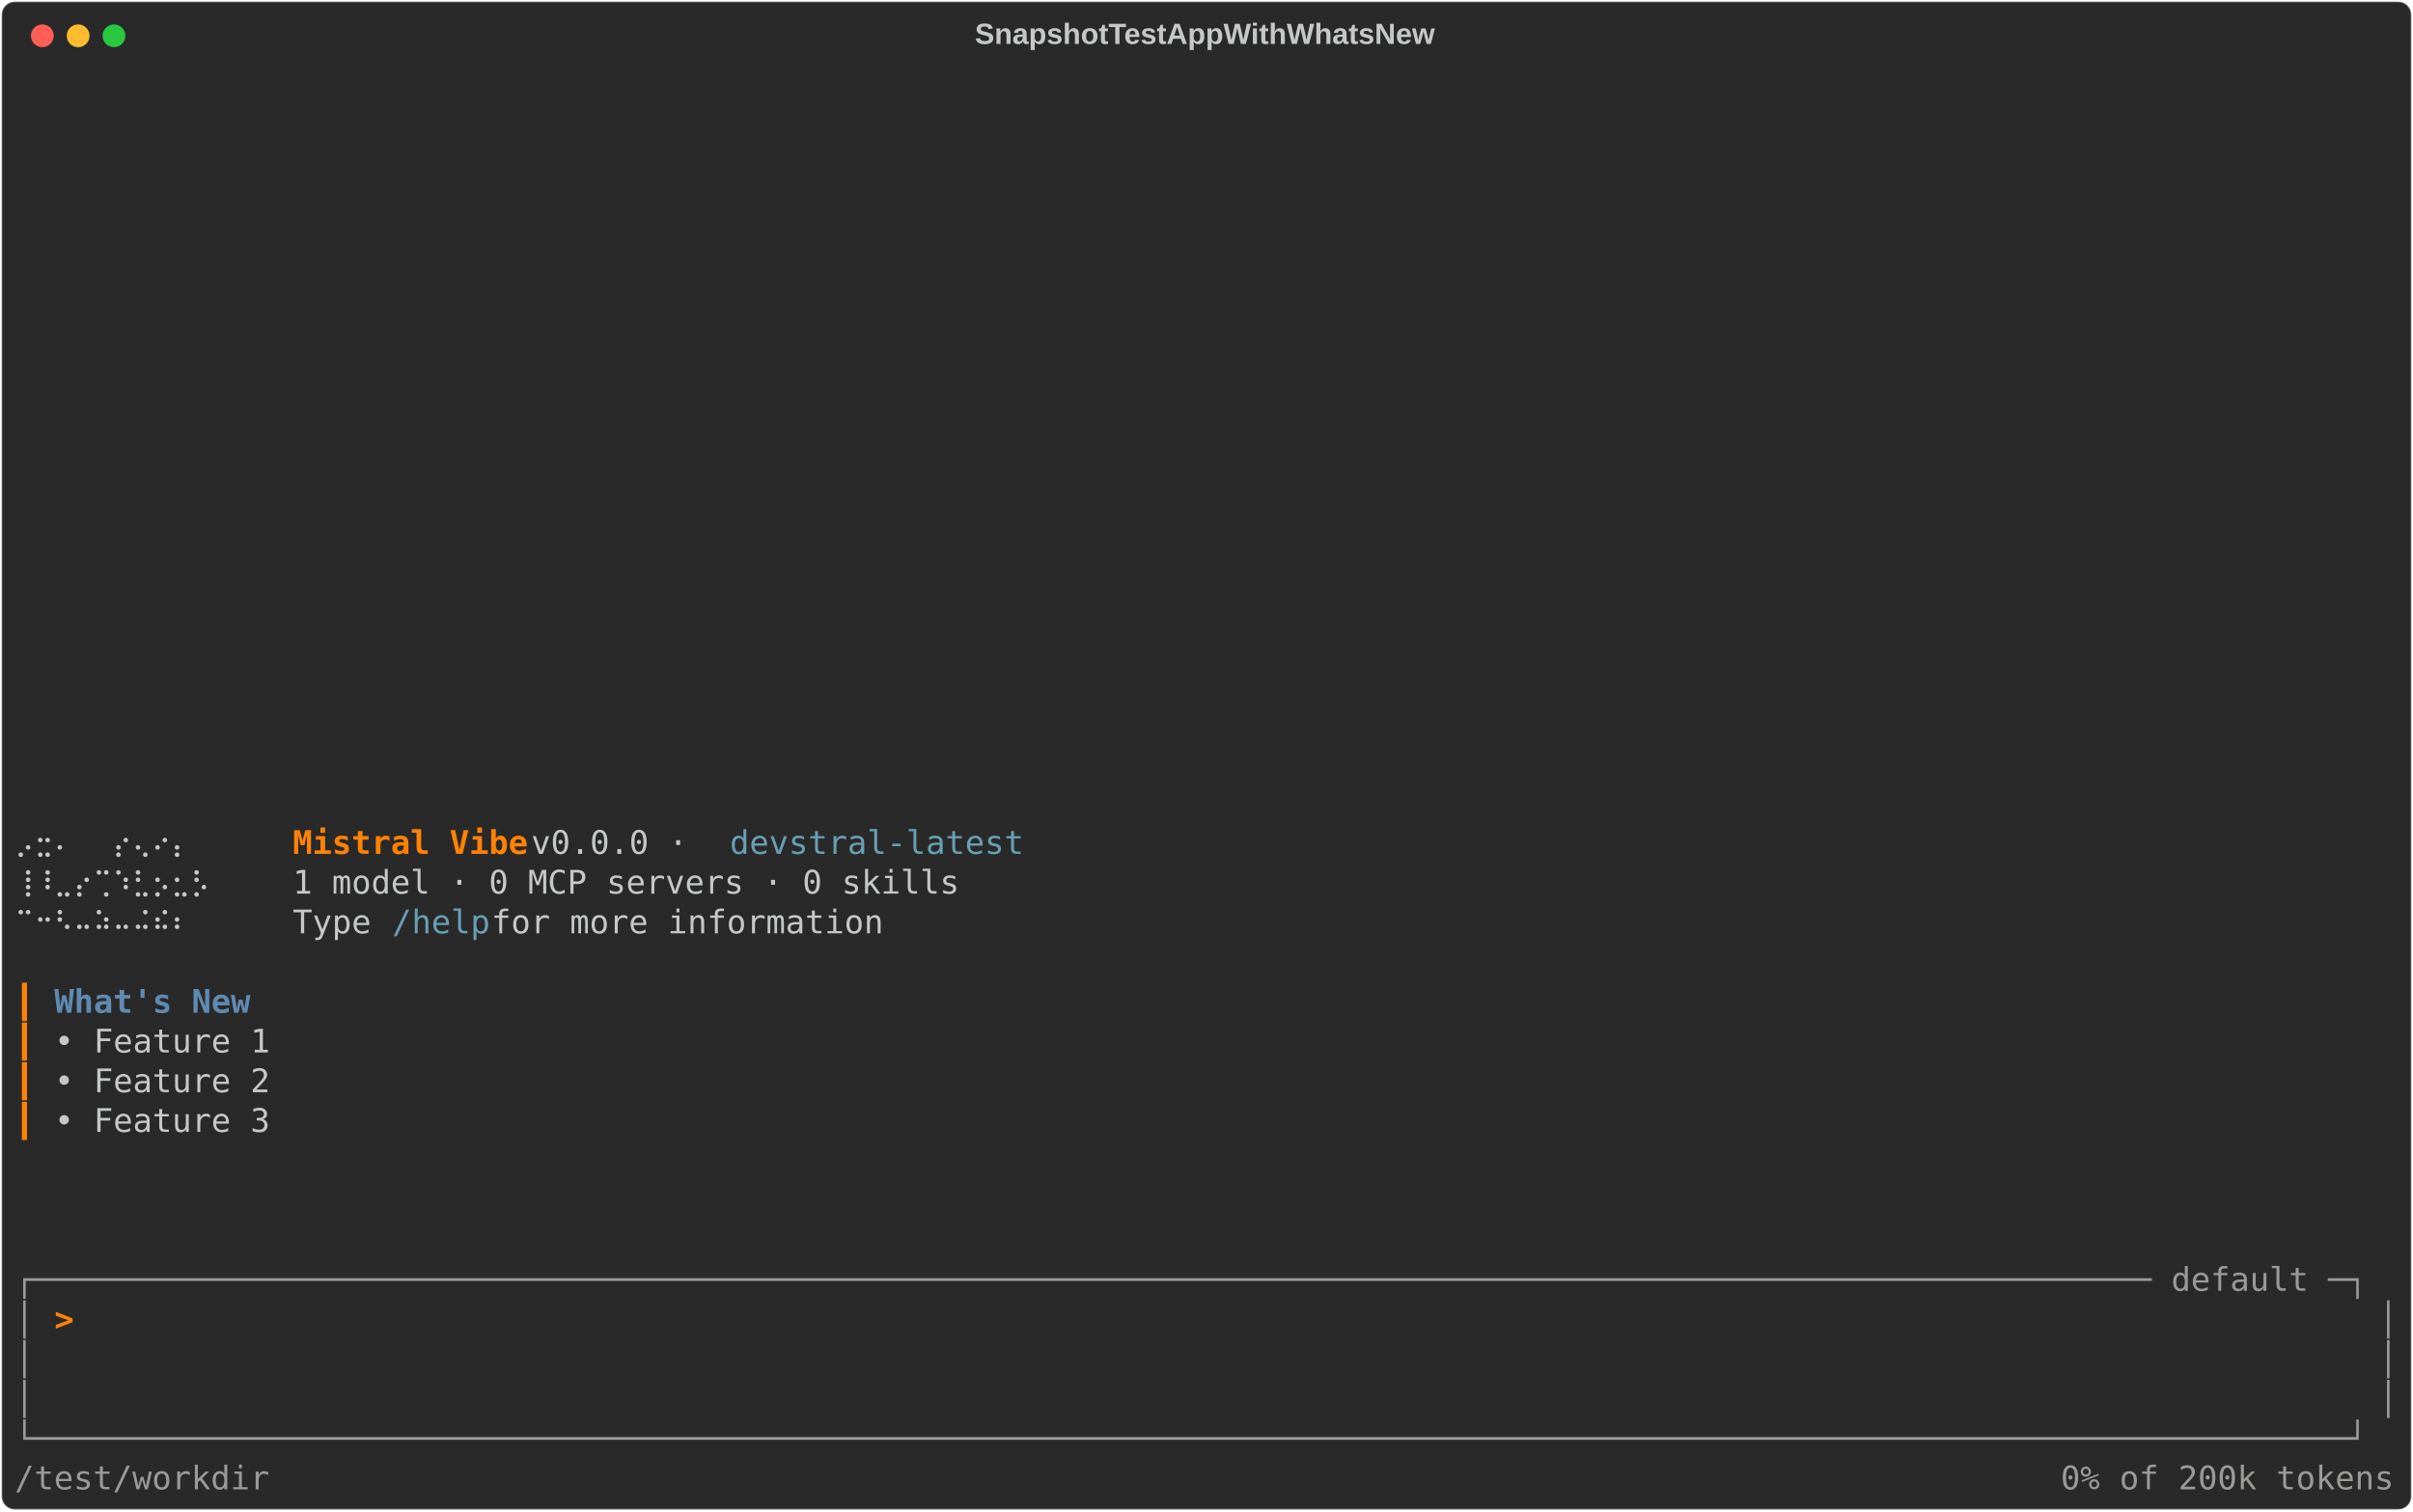
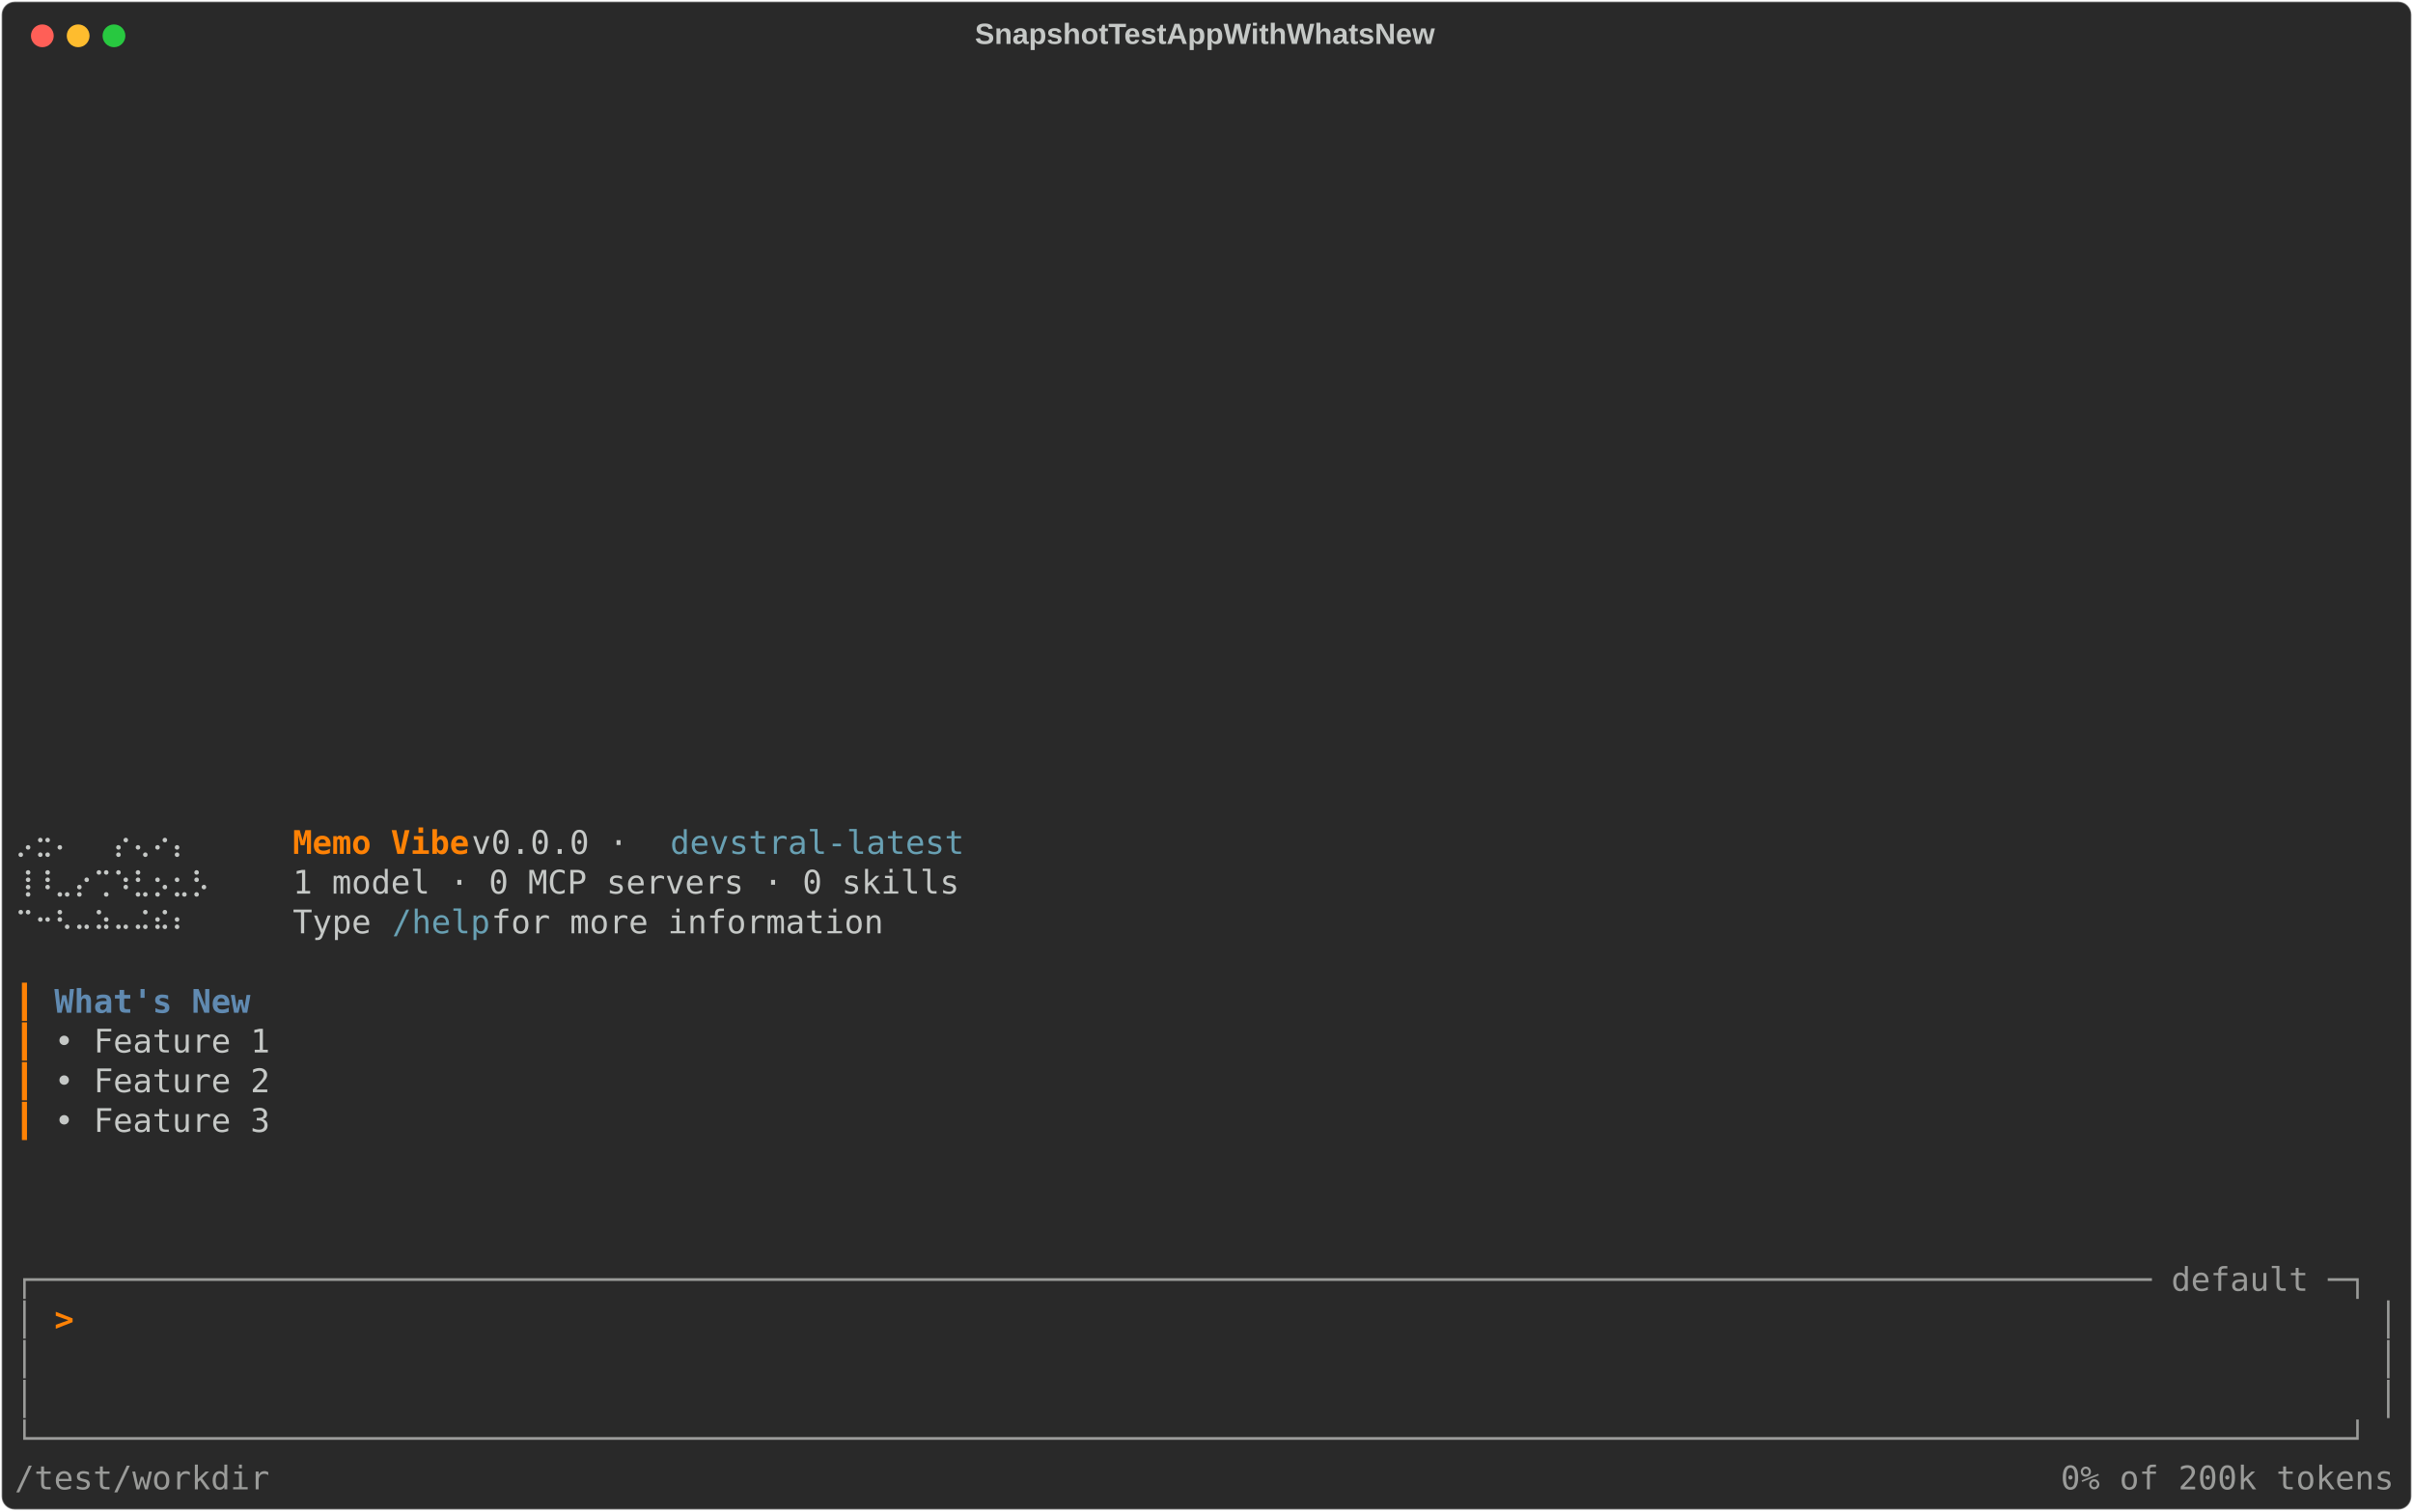
<svg xmlns="http://www.w3.org/2000/svg" class="rich-terminal" viewBox="0 0 1482 928.4">
  <style>

    @font-face {
        font-family: "Fira Code";
        src: local("FiraCode-Regular"),
                url("https://cdnjs.cloudflare.com/ajax/libs/firacode/6.2.0/woff2/FiraCode-Regular.woff2") format("woff2"),
                url("https://cdnjs.cloudflare.com/ajax/libs/firacode/6.2.0/woff/FiraCode-Regular.woff") format("woff");
        font-style: normal;
        font-weight: 400;
    }
    @font-face {
        font-family: "Fira Code";
        src: local("FiraCode-Bold"),
                url("https://cdnjs.cloudflare.com/ajax/libs/firacode/6.2.0/woff2/FiraCode-Bold.woff2") format("woff2"),
                url("https://cdnjs.cloudflare.com/ajax/libs/firacode/6.2.0/woff/FiraCode-Bold.woff") format("woff");
        font-style: bold;
        font-weight: 700;
    }

    .terminal-matrix {
        font-family: Fira Code, monospace;
        font-size: 20px;
        line-height: 24.4px;
        font-variant-east-asian: full-width;
    }

    .terminal-title {
        font-size: 18px;
        font-weight: bold;
        font-family: arial;
    }

    .terminal-r1 { fill: #c5c8c6 }
.terminal-r2 { fill: #ff8205;font-weight: bold }
.terminal-r3 { fill: #68a0b3 }
.terminal-r4 { fill: #ff8205 }
.terminal-r5 { fill: #608ab1;font-weight: bold }
.terminal-r6 { fill: #9a9b99 }
    </style>
  <defs>
    <clipPath id="terminal-clip-terminal">
      <rect x="0" y="0" width="1463.0" height="877.4" />
    </clipPath>
    <clipPath id="terminal-line-0">
      <rect x="0" y="1.5" width="1464" height="24.65" />
    </clipPath>
    <clipPath id="terminal-line-1">
      <rect x="0" y="25.9" width="1464" height="24.65" />
    </clipPath>
    <clipPath id="terminal-line-2">
      <rect x="0" y="50.3" width="1464" height="24.65" />
    </clipPath>
    <clipPath id="terminal-line-3">
      <rect x="0" y="74.7" width="1464" height="24.65" />
    </clipPath>
    <clipPath id="terminal-line-4">
      <rect x="0" y="99.1" width="1464" height="24.65" />
    </clipPath>
    <clipPath id="terminal-line-5">
      <rect x="0" y="123.5" width="1464" height="24.65" />
    </clipPath>
    <clipPath id="terminal-line-6">
      <rect x="0" y="147.9" width="1464" height="24.65" />
    </clipPath>
    <clipPath id="terminal-line-7">
      <rect x="0" y="172.3" width="1464" height="24.65" />
    </clipPath>
    <clipPath id="terminal-line-8">
      <rect x="0" y="196.7" width="1464" height="24.65" />
    </clipPath>
    <clipPath id="terminal-line-9">
      <rect x="0" y="221.1" width="1464" height="24.65" />
    </clipPath>
    <clipPath id="terminal-line-10">
      <rect x="0" y="245.5" width="1464" height="24.65" />
    </clipPath>
    <clipPath id="terminal-line-11">
      <rect x="0" y="269.9" width="1464" height="24.65" />
    </clipPath>
    <clipPath id="terminal-line-12">
      <rect x="0" y="294.3" width="1464" height="24.65" />
    </clipPath>
    <clipPath id="terminal-line-13">
      <rect x="0" y="318.7" width="1464" height="24.65" />
    </clipPath>
    <clipPath id="terminal-line-14">
      <rect x="0" y="343.1" width="1464" height="24.65" />
    </clipPath>
    <clipPath id="terminal-line-15">
      <rect x="0" y="367.5" width="1464" height="24.65" />
    </clipPath>
    <clipPath id="terminal-line-16">
      <rect x="0" y="391.9" width="1464" height="24.65" />
    </clipPath>
    <clipPath id="terminal-line-17">
      <rect x="0" y="416.3" width="1464" height="24.65" />
    </clipPath>
    <clipPath id="terminal-line-18">
      <rect x="0" y="440.7" width="1464" height="24.65" />
    </clipPath>
    <clipPath id="terminal-line-19">
      <rect x="0" y="465.1" width="1464" height="24.65" />
    </clipPath>
    <clipPath id="terminal-line-20">
      <rect x="0" y="489.5" width="1464" height="24.65" />
    </clipPath>
    <clipPath id="terminal-line-21">
      <rect x="0" y="513.9" width="1464" height="24.65" />
    </clipPath>
    <clipPath id="terminal-line-22">
      <rect x="0" y="538.3" width="1464" height="24.65" />
    </clipPath>
    <clipPath id="terminal-line-23">
      <rect x="0" y="562.7" width="1464" height="24.65" />
    </clipPath>
    <clipPath id="terminal-line-24">
      <rect x="0" y="587.1" width="1464" height="24.65" />
    </clipPath>
    <clipPath id="terminal-line-25">
      <rect x="0" y="611.5" width="1464" height="24.65" />
    </clipPath>
    <clipPath id="terminal-line-26">
      <rect x="0" y="635.9" width="1464" height="24.65" />
    </clipPath>
    <clipPath id="terminal-line-27">
      <rect x="0" y="660.3" width="1464" height="24.65" />
    </clipPath>
    <clipPath id="terminal-line-28">
      <rect x="0" y="684.7" width="1464" height="24.65" />
    </clipPath>
    <clipPath id="terminal-line-29">
      <rect x="0" y="709.1" width="1464" height="24.65" />
    </clipPath>
    <clipPath id="terminal-line-30">
      <rect x="0" y="733.5" width="1464" height="24.65" />
    </clipPath>
    <clipPath id="terminal-line-31">
      <rect x="0" y="757.9" width="1464" height="24.65" />
    </clipPath>
    <clipPath id="terminal-line-32">
      <rect x="0" y="782.3" width="1464" height="24.65" />
    </clipPath>
    <clipPath id="terminal-line-33">
      <rect x="0" y="806.7" width="1464" height="24.65" />
    </clipPath>
    <clipPath id="terminal-line-34">
      <rect x="0" y="831.1" width="1464" height="24.65" />
    </clipPath>
  </defs>
  <rect fill="#292929" stroke="rgba(255,255,255,0.35)" stroke-width="1" x="1" y="1" width="1480" height="926.4" rx="8" />
  <text class="terminal-title" fill="#c5c8c6" text-anchor="middle" x="740" y="27">SnapshotTestAppWithWhatsNew</text>
  <g transform="translate(26,22)">
    <circle cx="0" cy="0" r="7" fill="#ff5f57" />
    <circle cx="22" cy="0" r="7" fill="#febc2e" />
    <circle cx="44" cy="0" r="7" fill="#28c840" />
  </g>
  <g transform="translate(9, 41)" clip-path="url(#terminal-clip-terminal)">
    <g class="terminal-matrix">
      <text class="terminal-r1" x="1464" y="20" textLength="12.2" clip-path="url(#terminal-line-0)">
</text>
      <text class="terminal-r1" x="1464" y="44.4" textLength="12.2" clip-path="url(#terminal-line-1)">
</text>
      <text class="terminal-r1" x="1464" y="68.8" textLength="12.2" clip-path="url(#terminal-line-2)">
</text>
      <text class="terminal-r1" x="1464" y="93.2" textLength="12.2" clip-path="url(#terminal-line-3)">
</text>
      <text class="terminal-r1" x="1464" y="117.6" textLength="12.2" clip-path="url(#terminal-line-4)">
</text>
      <text class="terminal-r1" x="1464" y="142" textLength="12.2" clip-path="url(#terminal-line-5)">
</text>
      <text class="terminal-r1" x="1464" y="166.4" textLength="12.2" clip-path="url(#terminal-line-6)">
</text>
      <text class="terminal-r1" x="1464" y="190.8" textLength="12.2" clip-path="url(#terminal-line-7)">
</text>
      <text class="terminal-r1" x="1464" y="215.2" textLength="12.2" clip-path="url(#terminal-line-8)">
</text>
      <text class="terminal-r1" x="1464" y="239.6" textLength="12.2" clip-path="url(#terminal-line-9)">
</text>
      <text class="terminal-r1" x="1464" y="264" textLength="12.2" clip-path="url(#terminal-line-10)">
</text>
      <text class="terminal-r1" x="1464" y="288.4" textLength="12.2" clip-path="url(#terminal-line-11)">
</text>
      <text class="terminal-r1" x="1464" y="312.8" textLength="12.2" clip-path="url(#terminal-line-12)">
</text>
      <text class="terminal-r1" x="1464" y="337.2" textLength="12.2" clip-path="url(#terminal-line-13)">
</text>
      <text class="terminal-r1" x="1464" y="361.6" textLength="12.2" clip-path="url(#terminal-line-14)">
</text>
      <text class="terminal-r1" x="1464" y="386" textLength="12.2" clip-path="url(#terminal-line-15)">
</text>
      <text class="terminal-r1" x="1464" y="410.4" textLength="12.2" clip-path="url(#terminal-line-16)">
</text>
      <text class="terminal-r1" x="1464" y="434.8" textLength="12.2" clip-path="url(#terminal-line-17)">
</text>
      <text class="terminal-r1" x="1464" y="459.2" textLength="12.2" clip-path="url(#terminal-line-18)">
</text>
      <text class="terminal-r1" x="0" y="483.6" textLength="134.2" clip-path="url(#terminal-line-19)">  ⡠⣒⠄  ⡔⢄⠔⡄</text>
-       <text class="terminal-r2" x="170.8" y="483.6" textLength="146.4" clip-path="url(#terminal-line-19)">Mistral Vibe</text>
-       <text class="terminal-r1" x="317.2" y="483.6" textLength="122" clip-path="url(#terminal-line-19)"> v0.0.0 · </text>
-       <text class="terminal-r3" x="439.2" y="483.6" textLength="183" clip-path="url(#terminal-line-19)">devstral-latest</text>
+       <text class="terminal-r2" x="170.8" y="483.6" textLength="109.8" clip-path="url(#terminal-line-19)">Memo Vibe</text>
+       <text class="terminal-r1" x="280.6" y="483.6" textLength="122" clip-path="url(#terminal-line-19)"> v0.0.0 · </text>
+       <text class="terminal-r3" x="402.6" y="483.6" textLength="183" clip-path="url(#terminal-line-19)">devstral-latest</text>
      <text class="terminal-r1" x="1464" y="483.6" textLength="12.2" clip-path="url(#terminal-line-19)">
</text>
      <text class="terminal-r1" x="0" y="508" textLength="134.2" clip-path="url(#terminal-line-20)"> ⢸⠸⣀⡔⢉⠱⣃⡢⣂⡣</text>
      <text class="terminal-r1" x="170.8" y="508" textLength="414.8" clip-path="url(#terminal-line-20)">1 model · 0 MCP servers · 0 skills</text>
      <text class="terminal-r1" x="1464" y="508" textLength="12.2" clip-path="url(#terminal-line-20)">
</text>
      <text class="terminal-r1" x="0" y="532.4" textLength="134.2" clip-path="url(#terminal-line-21)">  ⠉⠒⠣⠤⠵⠤⠬⠮⠆</text>
      <text class="terminal-r1" x="170.8" y="532.4" textLength="61" clip-path="url(#terminal-line-21)">Type </text>
      <text class="terminal-r3" x="231.8" y="532.4" textLength="61" clip-path="url(#terminal-line-21)">/help</text>
      <text class="terminal-r1" x="292.8" y="532.4" textLength="256.2" clip-path="url(#terminal-line-21)"> for more information</text>
      <text class="terminal-r1" x="1464" y="532.4" textLength="12.2" clip-path="url(#terminal-line-21)">
</text>
      <text class="terminal-r1" x="1464" y="556.8" textLength="12.2" clip-path="url(#terminal-line-22)">
</text>
      <text class="terminal-r4" x="0" y="581.2" textLength="12.2" clip-path="url(#terminal-line-23)">┃</text>
      <text class="terminal-r5" x="24.4" y="581.2" textLength="122" clip-path="url(#terminal-line-23)">What's New</text>
      <text class="terminal-r1" x="1464" y="581.2" textLength="12.2" clip-path="url(#terminal-line-23)">
</text>
      <text class="terminal-r4" x="0" y="605.6" textLength="12.2" clip-path="url(#terminal-line-24)">┃</text>
      <text class="terminal-r1" x="24.4" y="605.6" textLength="134.2" clip-path="url(#terminal-line-24)">• Feature 1</text>
      <text class="terminal-r1" x="1464" y="605.6" textLength="12.2" clip-path="url(#terminal-line-24)">
</text>
      <text class="terminal-r4" x="0" y="630" textLength="12.2" clip-path="url(#terminal-line-25)">┃</text>
      <text class="terminal-r1" x="24.4" y="630" textLength="134.2" clip-path="url(#terminal-line-25)">• Feature 2</text>
      <text class="terminal-r1" x="1464" y="630" textLength="12.2" clip-path="url(#terminal-line-25)">
</text>
      <text class="terminal-r4" x="0" y="654.4" textLength="12.2" clip-path="url(#terminal-line-26)">┃</text>
      <text class="terminal-r1" x="24.4" y="654.4" textLength="134.2" clip-path="url(#terminal-line-26)">• Feature 3</text>
      <text class="terminal-r1" x="1464" y="654.4" textLength="12.2" clip-path="url(#terminal-line-26)">
</text>
      <text class="terminal-r1" x="1464" y="678.8" textLength="12.2" clip-path="url(#terminal-line-27)">
</text>
      <text class="terminal-r1" x="1464" y="703.2" textLength="12.2" clip-path="url(#terminal-line-28)">
</text>
      <text class="terminal-r1" x="1464" y="727.6" textLength="12.2" clip-path="url(#terminal-line-29)">
</text>
      <text class="terminal-r6" x="0" y="752" textLength="1464" clip-path="url(#terminal-line-30)">┌──────────────────────────────────────────────────────────────────────────────────────────────────────────── default ─┐</text>
      <text class="terminal-r1" x="1464" y="752" textLength="12.2" clip-path="url(#terminal-line-30)">
</text>
      <text class="terminal-r6" x="0" y="776.4" textLength="12.2" clip-path="url(#terminal-line-31)">│</text>
      <text class="terminal-r2" x="24.4" y="776.4" textLength="12.2" clip-path="url(#terminal-line-31)">&gt;</text>
      <text class="terminal-r6" x="1451.8" y="776.4" textLength="12.2" clip-path="url(#terminal-line-31)">│</text>
      <text class="terminal-r1" x="1464" y="776.4" textLength="12.2" clip-path="url(#terminal-line-31)">
</text>
      <text class="terminal-r6" x="0" y="800.8" textLength="12.2" clip-path="url(#terminal-line-32)">│</text>
      <text class="terminal-r6" x="1451.8" y="800.8" textLength="12.2" clip-path="url(#terminal-line-32)">│</text>
      <text class="terminal-r1" x="1464" y="800.8" textLength="12.2" clip-path="url(#terminal-line-32)">
</text>
      <text class="terminal-r6" x="0" y="825.2" textLength="12.2" clip-path="url(#terminal-line-33)">│</text>
      <text class="terminal-r6" x="1451.8" y="825.2" textLength="12.2" clip-path="url(#terminal-line-33)">│</text>
      <text class="terminal-r1" x="1464" y="825.2" textLength="12.2" clip-path="url(#terminal-line-33)">
</text>
      <text class="terminal-r6" x="0" y="849.6" textLength="1464" clip-path="url(#terminal-line-34)">└──────────────────────────────────────────────────────────────────────────────────────────────────────────────────────┘</text>
      <text class="terminal-r1" x="1464" y="849.6" textLength="12.2" clip-path="url(#terminal-line-34)">
</text>
      <text class="terminal-r6" x="0" y="874" textLength="158.6" clip-path="url(#terminal-line-35)">/test/workdir</text>
      <text class="terminal-r6" x="1256.6" y="874" textLength="207.4" clip-path="url(#terminal-line-35)">0% of 200k tokens</text>
    </g>
  </g>
</svg>
